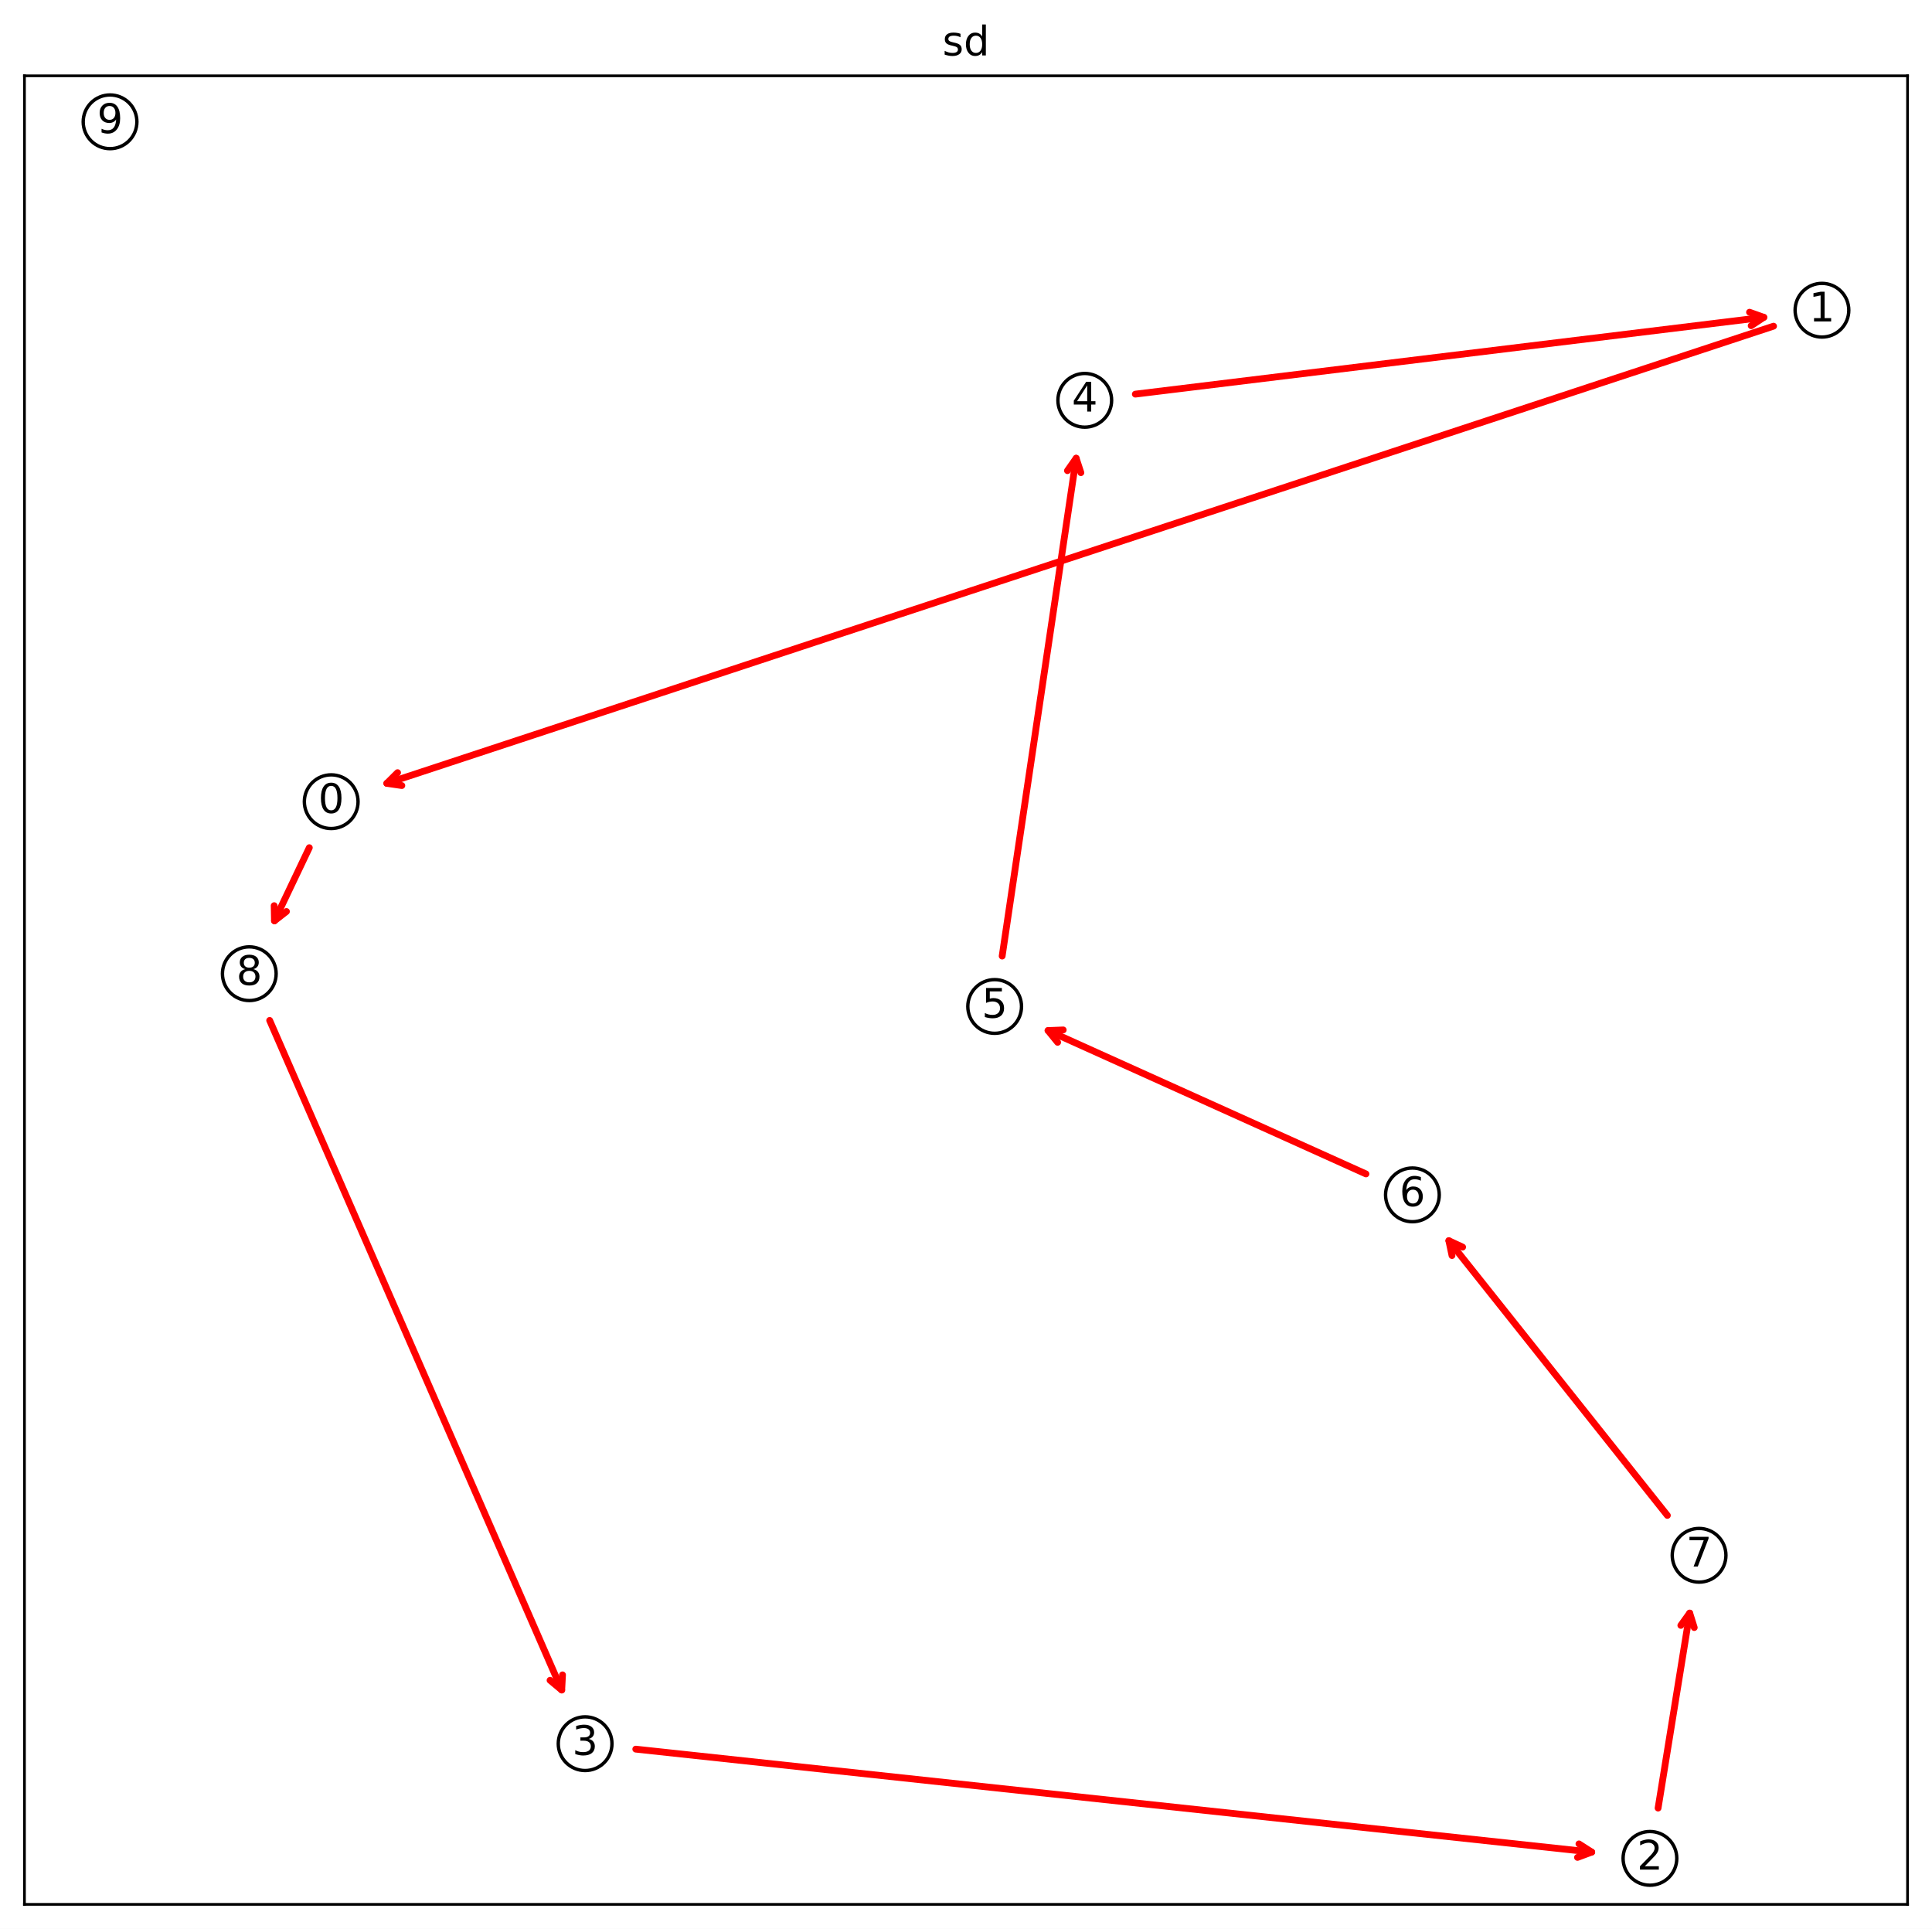
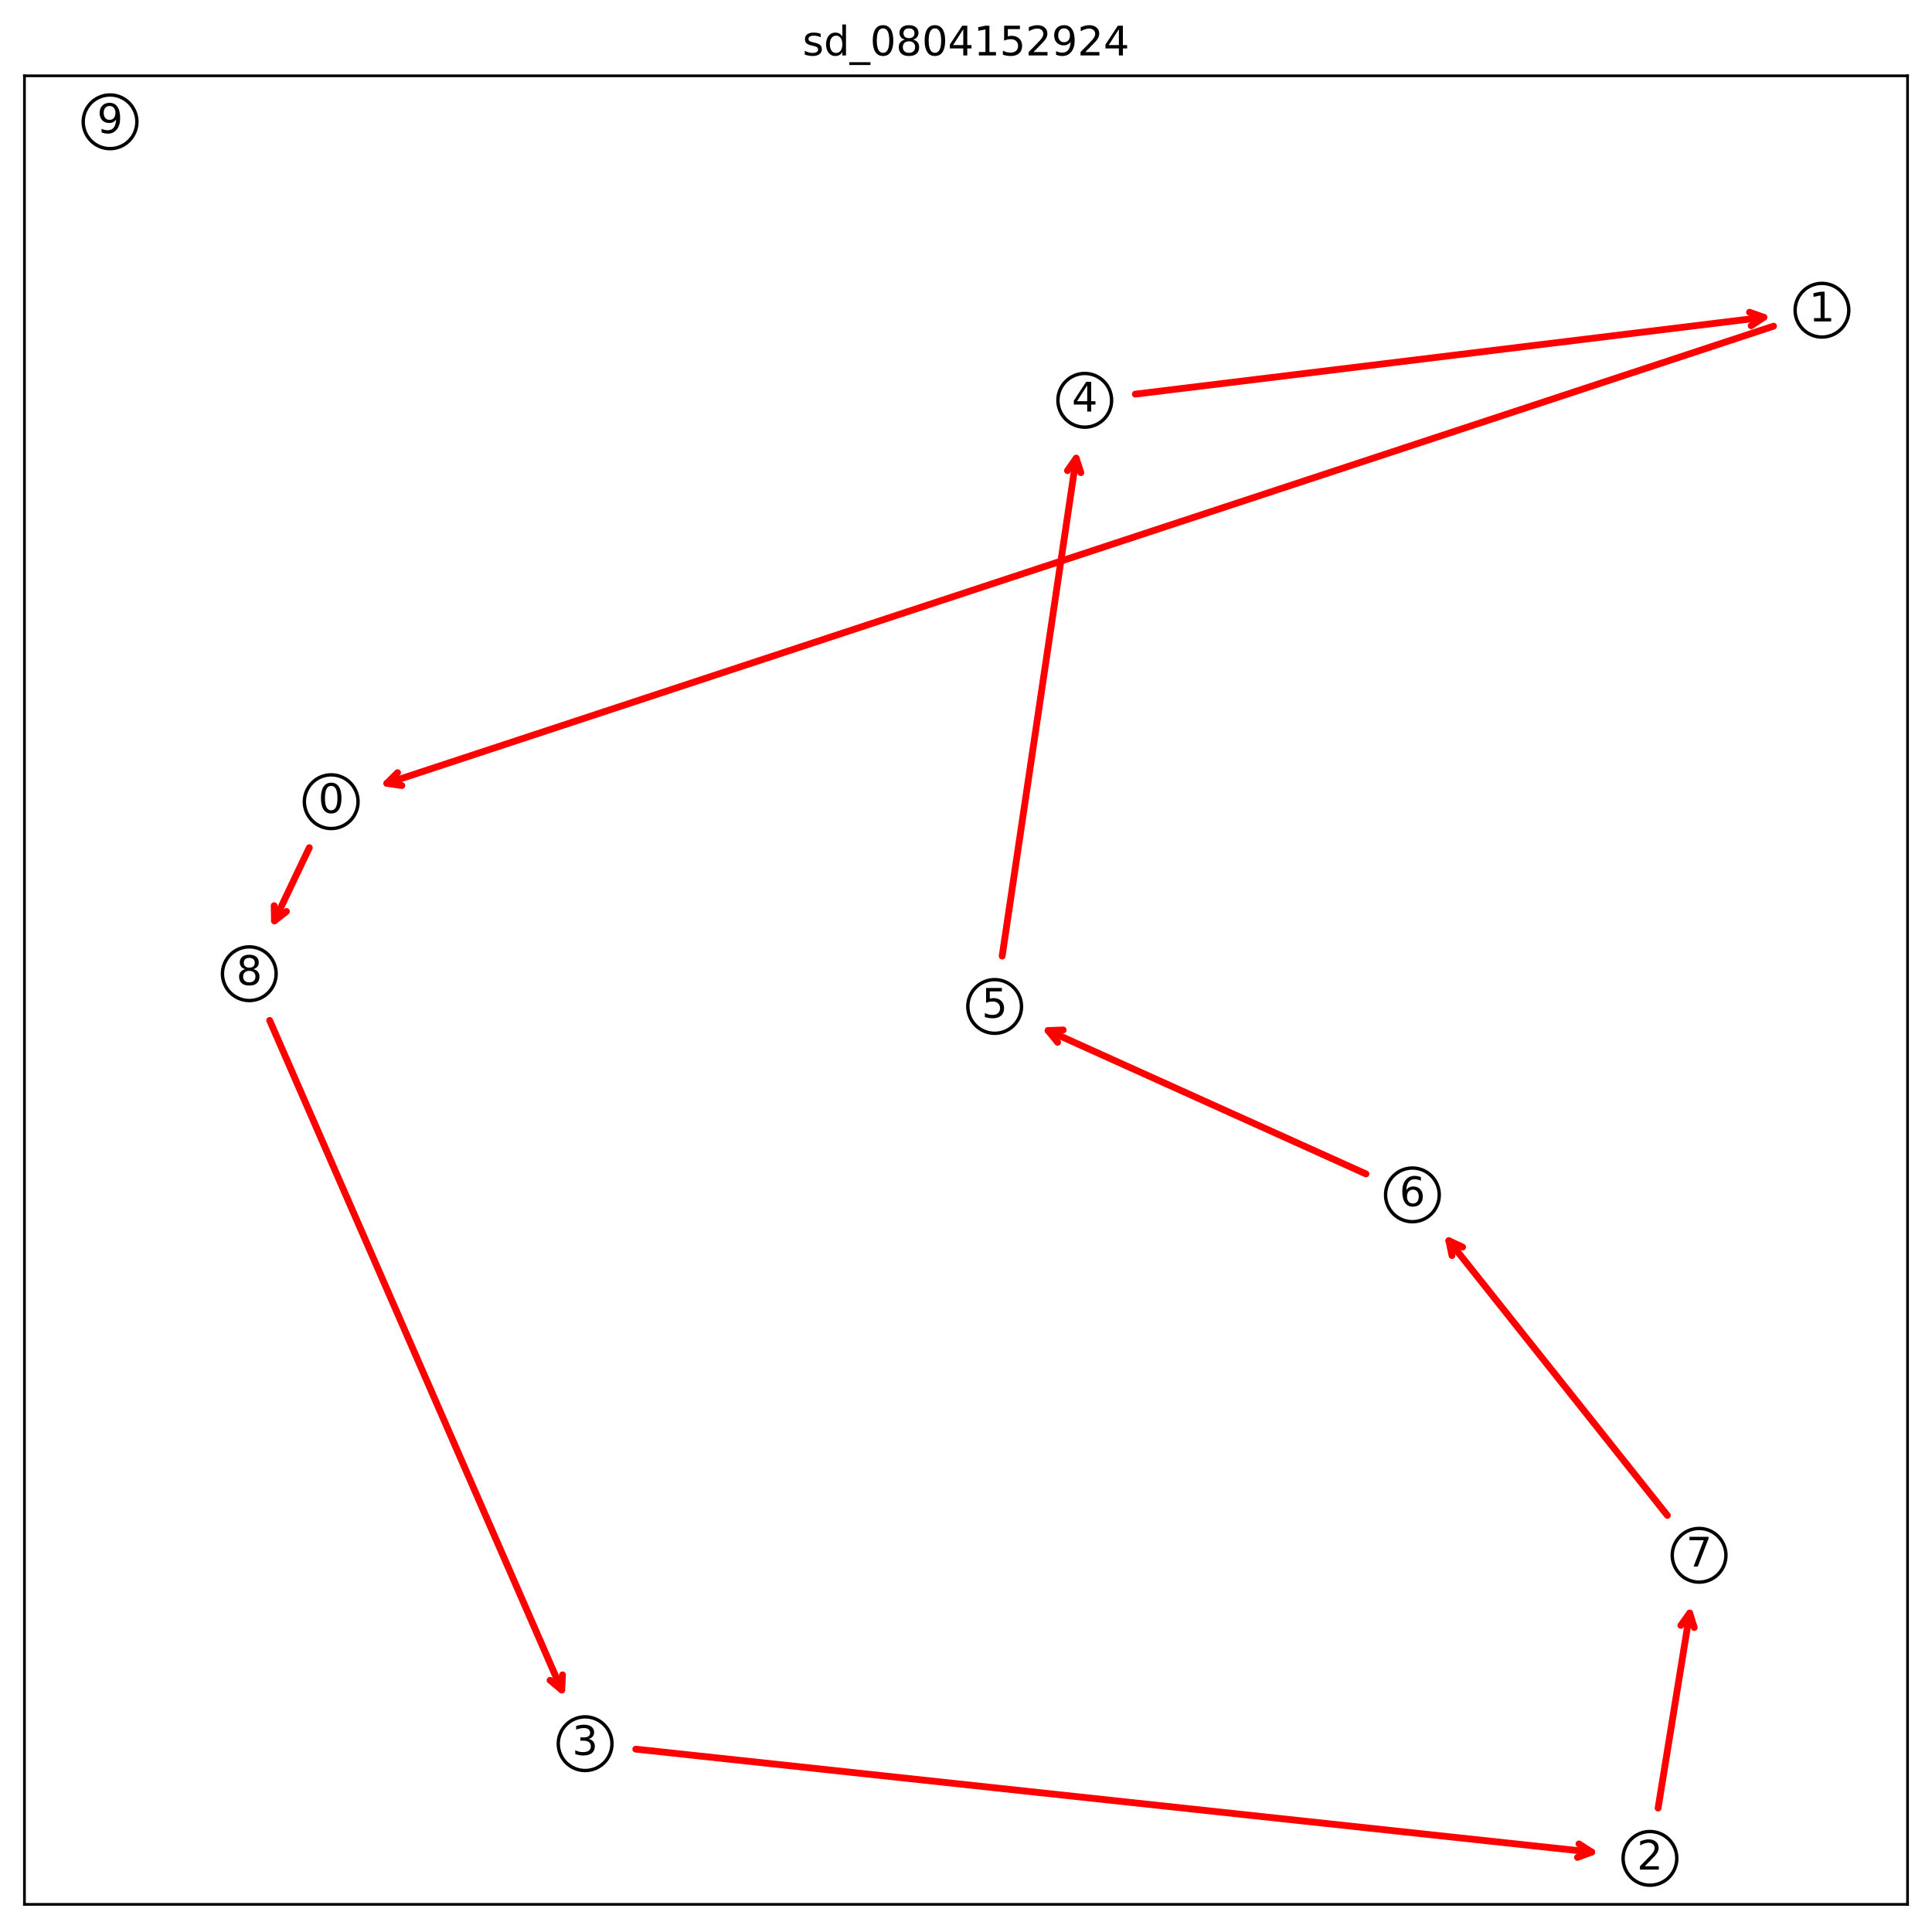
<svg xmlns="http://www.w3.org/2000/svg" xmlns:xlink="http://www.w3.org/1999/xlink" width="568.8pt" height="567.838pt" viewBox="0 0 568.8 567.838" version="1.1">
  <defs>
    <style type="text/css">*{stroke-linejoin: round; stroke-linecap: butt}</style>
  </defs>
  <g id="figure_1">
    <g id="patch_1">
      <path d="M 0 567.838  L 568.8 567.838  L 568.8 0  L 0 0  z " style="fill: #ffffff" />
    </g>
    <g id="axes_1">
      <g id="patch_2">
        <path d="M 7.2 560.638  L 561.6 560.638  L 561.6 22.318  L 7.2 22.318  z " style="fill: #ffffff" />
      </g>
      <g id="matplotlib.axis_1" />
      <g id="matplotlib.axis_2" />
      <g id="patch_3">
        <path d="M 91.062 249.555  Q 85.453 261.333 80.806 271.093  " style="fill: none; stroke: #ff0000; stroke-width: 2; stroke-linecap: round" />
        <path d="M 84.331 268.341  L 80.806 271.093  L 80.72 266.622  " style="fill: none; stroke: #ff0000; stroke-width: 2; stroke-linecap: round" />
      </g>
      <g id="patch_4">
        <path d="M 79.392 300.404  Q 122.831 399.996 165.376 497.538  " style="fill: none; stroke: #ff0000; stroke-width: 2; stroke-linecap: round" />
        <path d="M 165.61 493.072  L 165.376 497.538  L 161.944 494.671  " style="fill: none; stroke: #ff0000; stroke-width: 2; stroke-linecap: round" />
      </g>
      <g id="patch_5">
        <path d="M 187.176 514.94  Q 329.012 530.215 468.624 545.25  " style="fill: none; stroke: #ff0000; stroke-width: 2; stroke-linecap: round" />
        <path d="M 464.861 542.833  L 468.624 545.25  L 464.433 546.81  " style="fill: none; stroke: #ff0000; stroke-width: 2; stroke-linecap: round" />
      </g>
      <g id="patch_6">
        <path d="M 488.16 532.291  Q 492.993 502.482 497.469 474.881  " style="fill: none; stroke: #ff0000; stroke-width: 2; stroke-linecap: round" />
        <path d="M 494.855 478.509  L 497.469 474.881  L 498.803 479.149  " style="fill: none; stroke: #ff0000; stroke-width: 2; stroke-linecap: round" />
      </g>
      <g id="patch_7">
        <path d="M 490.891 446.132  Q 458.028 404.819 426.557 365.256  " style="fill: none; stroke: #ff0000; stroke-width: 2; stroke-linecap: round" />
        <path d="M 427.482 369.632  L 426.557 365.256  L 430.613 367.142  " style="fill: none; stroke: #ff0000; stroke-width: 2; stroke-linecap: round" />
      </g>
      <g id="patch_8">
        <path d="M 402.153 345.599  Q 354.334 324.033 308.553 303.387  " style="fill: none; stroke: #ff0000; stroke-width: 2; stroke-linecap: round" />
        <path d="M 311.377 306.855  L 308.553 303.387  L 313.021 303.208  " style="fill: none; stroke: #ff0000; stroke-width: 2; stroke-linecap: round" />
      </g>
      <g id="patch_9">
        <path d="M 295.046 281.464  Q 306.103 207.076 316.832 134.9  " style="fill: none; stroke: #ff0000; stroke-width: 2; stroke-linecap: round" />
        <path d="M 314.266 138.562  L 316.832 134.9  L 318.222 139.151  " style="fill: none; stroke: #ff0000; stroke-width: 2; stroke-linecap: round" />
      </g>
      <g id="patch_10">
        <path d="M 334.252 116.032  Q 427.882 104.588 519.291 93.416  " style="fill: none; stroke: #ff0000; stroke-width: 2; stroke-linecap: round" />
        <path d="M 515.078 91.916  L 519.291 93.416  L 515.564 95.887  " style="fill: none; stroke: #ff0000; stroke-width: 2; stroke-linecap: round" />
      </g>
      <g id="patch_11">
        <path d="M 522.152 96.022  Q 316.954 163.67 113.879 230.618  " style="fill: none; stroke: #ff0000; stroke-width: 2; stroke-linecap: round" />
        <path d="M 118.304 231.265  L 113.879 230.618  L 117.052 227.466  " style="fill: none; stroke: #ff0000; stroke-width: 2; stroke-linecap: round" />
      </g>
      <g id="patch_12">
        <path d="M 7.2 560.638  L 7.2 22.318  " style="fill: none; stroke: #000000; stroke-width: 0.8; stroke-linejoin: miter; stroke-linecap: square" />
      </g>
      <g id="patch_13">
        <path d="M 561.6 560.638  L 561.6 22.318  " style="fill: none; stroke: #000000; stroke-width: 0.8; stroke-linejoin: miter; stroke-linecap: square" />
      </g>
      <g id="patch_14">
        <path d="M 7.2 560.638  L 561.6 560.638  " style="fill: none; stroke: #000000; stroke-width: 0.8; stroke-linejoin: miter; stroke-linecap: square" />
      </g>
      <g id="patch_15">
        <path d="M 7.2 22.318  L 561.6 22.318  " style="fill: none; stroke: #000000; stroke-width: 0.8; stroke-linejoin: miter; stroke-linecap: square" />
      </g>
      <g id="PathCollection_1">
        <defs>
-           <path id="m304e640a51" d="M 0 7.906  C 2.097 7.906 4.108 7.073 5.59 5.59  C 7.073 4.108 7.906 2.097 7.906 0  C 7.906 -2.097 7.073 -4.108 5.59 -5.59  C 4.108 -7.073 2.097 -7.906 0 -7.906  C -2.097 -7.906 -4.108 -7.073 -5.59 -5.59  C -7.073 -4.108 -7.906 -2.097 -7.906 0  C -7.906 2.097 -7.073 4.108 -5.59 5.59  C -4.108 7.073 -2.097 7.906 0 7.906  z " style="stroke: #000000" />
+           <path id="m8faa9309fb" d="M 0 7.906  C 2.097 7.906 4.108 7.073 5.59 5.59  C 7.073 4.108 7.906 2.097 7.906 0  C 7.906 -2.097 7.073 -4.108 5.59 -5.59  C 4.108 -7.073 2.097 -7.906 0 -7.906  C -2.097 -7.906 -4.108 -7.073 -5.59 -5.59  C -7.073 -4.108 -7.906 -2.097 -7.906 0  C -7.906 2.097 -7.073 4.108 -5.59 5.59  C -4.108 7.073 -2.097 7.906 0 7.906  z " style="stroke: #000000" />
        </defs>
-         <g clip-path="url(#p62810bb80d)">
-           <use xlink:href="#m304e640a51" x="97.51" y="236.014" style="fill: #ffffff; stroke: #000000" />
-           <use xlink:href="#m304e640a51" x="536.4" y="91.325" style="fill: #ffffff; stroke: #000000" />
-           <use xlink:href="#m304e640a51" x="485.759" y="547.095" style="fill: #ffffff; stroke: #000000" />
-           <use xlink:href="#m304e640a51" x="172.266" y="513.335" style="fill: #ffffff; stroke: #000000" />
-           <use xlink:href="#m304e640a51" x="319.367" y="117.851" style="fill: #ffffff; stroke: #000000" />
-           <use xlink:href="#m304e640a51" x="292.84" y="296.301" style="fill: #ffffff; stroke: #000000" />
-           <use xlink:href="#m304e640a51" x="415.826" y="351.765" style="fill: #ffffff; stroke: #000000" />
-           <use xlink:href="#m304e640a51" x="500.228" y="457.87" style="fill: #ffffff; stroke: #000000" />
-           <use xlink:href="#m304e640a51" x="73.395" y="286.655" style="fill: #ffffff; stroke: #000000" />
-           <use xlink:href="#m304e640a51" x="32.4" y="35.861" style="fill: #ffffff; stroke: #000000" />
+         <g clip-path="url(#peb85f022d1)">
+           <use xlink:href="#m8faa9309fb" x="97.51" y="236.014" style="fill: #ffffff; stroke: #000000" />
+           <use xlink:href="#m8faa9309fb" x="536.4" y="91.325" style="fill: #ffffff; stroke: #000000" />
+           <use xlink:href="#m8faa9309fb" x="485.759" y="547.095" style="fill: #ffffff; stroke: #000000" />
+           <use xlink:href="#m8faa9309fb" x="172.266" y="513.335" style="fill: #ffffff; stroke: #000000" />
+           <use xlink:href="#m8faa9309fb" x="319.367" y="117.851" style="fill: #ffffff; stroke: #000000" />
+           <use xlink:href="#m8faa9309fb" x="292.84" y="296.301" style="fill: #ffffff; stroke: #000000" />
+           <use xlink:href="#m8faa9309fb" x="415.826" y="351.765" style="fill: #ffffff; stroke: #000000" />
+           <use xlink:href="#m8faa9309fb" x="500.228" y="457.87" style="fill: #ffffff; stroke: #000000" />
+           <use xlink:href="#m8faa9309fb" x="73.395" y="286.655" style="fill: #ffffff; stroke: #000000" />
+           <use xlink:href="#m8faa9309fb" x="32.4" y="35.861" style="fill: #ffffff; stroke: #000000" />
        </g>
      </g>
      <g id="text_1">
-         <g transform="translate(277.4653 16.31812) scale(0.12 -0.12)">
+         <g transform="translate(236.2903 16.31812) scale(0.12 -0.12)">
          <defs>
            <path id="DejaVuSans-73" d="M 2834 3397  L 2834 2853  Q 2591 2978 2328 3040  Q 2066 3103 1784 3103  Q 1356 3103 1142 2972  Q 928 2841 928 2578  Q 928 2378 1081 2264  Q 1234 2150 1697 2047  L 1894 2003  Q 2506 1872 2764 1633  Q 3022 1394 3022 966  Q 3022 478 2636 193  Q 2250 -91 1575 -91  Q 1294 -91 989 -36  Q 684 19 347 128  L 347 722  Q 666 556 975 473  Q 1284 391 1588 391  Q 1994 391 2212 530  Q 2431 669 2431 922  Q 2431 1156 2273 1281  Q 2116 1406 1581 1522  L 1381 1569  Q 847 1681 609 1914  Q 372 2147 372 2553  Q 372 3047 722 3315  Q 1072 3584 1716 3584  Q 2034 3584 2315 3537  Q 2597 3491 2834 3397  z " transform="scale(0.015625)" />
            <path id="DejaVuSans-64" d="M 2906 2969  L 2906 4863  L 3481 4863  L 3481 0  L 2906 0  L 2906 525  Q 2725 213 2448 61  Q 2172 -91 1784 -91  Q 1150 -91 751 415  Q 353 922 353 1747  Q 353 2572 751 3078  Q 1150 3584 1784 3584  Q 2172 3584 2448 3432  Q 2725 3281 2906 2969  z M 947 1747  Q 947 1113 1208 752  Q 1469 391 1925 391  Q 2381 391 2643 752  Q 2906 1113 2906 1747  Q 2906 2381 2643 2742  Q 2381 3103 1925 3103  Q 1469 3103 1208 2742  Q 947 2381 947 1747  z " transform="scale(0.015625)" />
+             <path id="DejaVuSans-5f" d="M 3263 -1063  L 3263 -1509  L -63 -1509  L -63 -1063  L 3263 -1063  z " transform="scale(0.015625)" />
+             <path id="DejaVuSans-30" d="M 2034 4250  Q 1547 4250 1301 3770  Q 1056 3291 1056 2328  Q 1056 1369 1301 889  Q 1547 409 2034 409  Q 2525 409 2770 889  Q 3016 1369 3016 2328  Q 3016 3291 2770 3770  Q 2525 4250 2034 4250  z M 2034 4750  Q 2819 4750 3233 4129  Q 3647 3509 3647 2328  Q 3647 1150 3233 529  Q 2819 -91 2034 -91  Q 1250 -91 836 529  Q 422 1150 422 2328  Q 422 3509 836 4129  Q 1250 4750 2034 4750  z " transform="scale(0.015625)" />
+             <path id="DejaVuSans-38" d="M 2034 2216  Q 1584 2216 1326 1975  Q 1069 1734 1069 1313  Q 1069 891 1326 650  Q 1584 409 2034 409  Q 2484 409 2743 651  Q 3003 894 3003 1313  Q 3003 1734 2745 1975  Q 2488 2216 2034 2216  z M 1403 2484  Q 997 2584 770 2862  Q 544 3141 544 3541  Q 544 4100 942 4425  Q 1341 4750 2034 4750  Q 2731 4750 3128 4425  Q 3525 4100 3525 3541  Q 3525 3141 3298 2862  Q 3072 2584 2669 2484  Q 3125 2378 3379 2068  Q 3634 1759 3634 1313  Q 3634 634 3220 271  Q 2806 -91 2034 -91  Q 1263 -91 848 271  Q 434 634 434 1313  Q 434 1759 690 2068  Q 947 2378 1403 2484  z M 1172 3481  Q 1172 3119 1398 2916  Q 1625 2713 2034 2713  Q 2441 2713 2670 2916  Q 2900 3119 2900 3481  Q 2900 3844 2670 4047  Q 2441 4250 2034 4250  Q 1625 4250 1398 4047  Q 1172 3844 1172 3481  z " transform="scale(0.015625)" />
+             <path id="DejaVuSans-34" d="M 2419 4116  L 825 1625  L 2419 1625  L 2419 4116  z M 2253 4666  L 3047 4666  L 3047 1625  L 3713 1625  L 3713 1100  L 3047 1100  L 3047 0  L 2419 0  L 2419 1100  L 313 1100  L 313 1709  L 2253 4666  z " transform="scale(0.015625)" />
+             <path id="DejaVuSans-31" d="M 794 531  L 1825 531  L 1825 4091  L 703 3866  L 703 4441  L 1819 4666  L 2450 4666  L 2450 531  L 3481 531  L 3481 0  L 794 0  L 794 531  z " transform="scale(0.015625)" />
+             <path id="DejaVuSans-35" d="M 691 4666  L 3169 4666  L 3169 4134  L 1269 4134  L 1269 2991  Q 1406 3038 1543 3061  Q 1681 3084 1819 3084  Q 2600 3084 3056 2656  Q 3513 2228 3513 1497  Q 3513 744 3044 326  Q 2575 -91 1722 -91  Q 1428 -91 1123 -41  Q 819 9 494 109  L 494 744  Q 775 591 1075 516  Q 1375 441 1709 441  Q 2250 441 2565 725  Q 2881 1009 2881 1497  Q 2881 1984 2565 2268  Q 2250 2553 1709 2553  Q 1456 2553 1204 2497  Q 953 2441 691 2322  L 691 4666  z " transform="scale(0.015625)" />
+             <path id="DejaVuSans-32" d="M 1228 531  L 3431 531  L 3431 0  L 469 0  L 469 531  Q 828 903 1448 1529  Q 2069 2156 2228 2338  Q 2531 2678 2651 2914  Q 2772 3150 2772 3378  Q 2772 3750 2511 3984  Q 2250 4219 1831 4219  Q 1534 4219 1204 4116  Q 875 4013 500 3803  L 500 4441  Q 881 4594 1212 4672  Q 1544 4750 1819 4750  Q 2544 4750 2975 4387  Q 3406 4025 3406 3419  Q 3406 3131 3298 2873  Q 3191 2616 2906 2266  Q 2828 2175 2409 1742  Q 1991 1309 1228 531  z " transform="scale(0.015625)" />
+             <path id="DejaVuSans-39" d="M 703 97  L 703 672  Q 941 559 1184 500  Q 1428 441 1663 441  Q 2288 441 2617 861  Q 2947 1281 2994 2138  Q 2813 1869 2534 1725  Q 2256 1581 1919 1581  Q 1219 1581 811 2004  Q 403 2428 403 3163  Q 403 3881 828 4315  Q 1253 4750 1959 4750  Q 2769 4750 3195 4129  Q 3622 3509 3622 2328  Q 3622 1225 3098 567  Q 2575 -91 1691 -91  Q 1453 -91 1209 -44  Q 966 3 703 97  z M 1959 2075  Q 2384 2075 2632 2365  Q 2881 2656 2881 3163  Q 2881 3666 2632 3958  Q 2384 4250 1959 4250  Q 1534 4250 1286 3958  Q 1038 3666 1038 3163  Q 1038 2656 1286 2365  Q 1534 2075 1959 2075  z " transform="scale(0.015625)" />
          </defs>
          <use xlink:href="#DejaVuSans-73" />
          <use xlink:href="#DejaVuSans-64" transform="translate(52.09961 0)" />
+           <use xlink:href="#DejaVuSans-5f" transform="translate(115.5762 0)" />
+           <use xlink:href="#DejaVuSans-30" transform="translate(165.5762 0)" />
+           <use xlink:href="#DejaVuSans-38" transform="translate(229.1992 0)" />
+           <use xlink:href="#DejaVuSans-30" transform="translate(292.8223 0)" />
+           <use xlink:href="#DejaVuSans-34" transform="translate(356.4453 0)" />
+           <use xlink:href="#DejaVuSans-31" transform="translate(420.0684 0)" />
+           <use xlink:href="#DejaVuSans-35" transform="translate(483.6914 0)" />
+           <use xlink:href="#DejaVuSans-32" transform="translate(547.3145 0)" />
+           <use xlink:href="#DejaVuSans-39" transform="translate(610.9375 0)" />
+           <use xlink:href="#DejaVuSans-32" transform="translate(674.5605 0)" />
+           <use xlink:href="#DejaVuSans-34" transform="translate(738.1836 0)" />
        </g>
      </g>
      <g id="text_2">
        <g transform="translate(93.69255 239.3253) scale(0.12 -0.12)">
-           <defs>
-             <path id="DejaVuSans-30" d="M 2034 4250  Q 1547 4250 1301 3770  Q 1056 3291 1056 2328  Q 1056 1369 1301 889  Q 1547 409 2034 409  Q 2525 409 2770 889  Q 3016 1369 3016 2328  Q 3016 3291 2770 3770  Q 2525 4250 2034 4250  z M 2034 4750  Q 2819 4750 3233 4129  Q 3647 3509 3647 2328  Q 3647 1150 3233 529  Q 2819 -91 2034 -91  Q 1250 -91 836 529  Q 422 1150 422 2328  Q 422 3509 836 4129  Q 1250 4750 2034 4750  z " transform="scale(0.015625)" />
-           </defs>
          <use xlink:href="#DejaVuSans-30" />
        </g>
      </g>
      <g id="text_3">
        <g transform="translate(532.5825 94.63626) scale(0.12 -0.12)">
-           <defs>
-             <path id="DejaVuSans-31" d="M 794 531  L 1825 531  L 1825 4091  L 703 3866  L 703 4441  L 1819 4666  L 2450 4666  L 2450 531  L 3481 531  L 3481 0  L 794 0  L 794 531  z " transform="scale(0.015625)" />
-           </defs>
          <use xlink:href="#DejaVuSans-31" />
        </g>
      </g>
      <g id="text_4">
        <g transform="translate(481.9414 550.4066) scale(0.12 -0.12)">
-           <defs>
-             <path id="DejaVuSans-32" d="M 1228 531  L 3431 531  L 3431 0  L 469 0  L 469 531  Q 828 903 1448 1529  Q 2069 2156 2228 2338  Q 2531 2678 2651 2914  Q 2772 3150 2772 3378  Q 2772 3750 2511 3984  Q 2250 4219 1831 4219  Q 1534 4219 1204 4116  Q 875 4013 500 3803  L 500 4441  Q 881 4594 1212 4672  Q 1544 4750 1819 4750  Q 2544 4750 2975 4387  Q 3406 4025 3406 3419  Q 3406 3131 3298 2873  Q 3191 2616 2906 2266  Q 2828 2175 2409 1742  Q 1991 1309 1228 531  z " transform="scale(0.015625)" />
-           </defs>
          <use xlink:href="#DejaVuSans-32" />
        </g>
      </g>
      <g id="text_5">
        <g transform="translate(168.4485 516.6458) scale(0.12 -0.12)">
          <defs>
            <path id="DejaVuSans-33" d="M 2597 2516  Q 3050 2419 3304 2112  Q 3559 1806 3559 1356  Q 3559 666 3084 287  Q 2609 -91 1734 -91  Q 1441 -91 1130 -33  Q 819 25 488 141  L 488 750  Q 750 597 1062 519  Q 1375 441 1716 441  Q 2309 441 2620 675  Q 2931 909 2931 1356  Q 2931 1769 2642 2001  Q 2353 2234 1838 2234  L 1294 2234  L 1294 2753  L 1863 2753  Q 2328 2753 2575 2939  Q 2822 3125 2822 3475  Q 2822 3834 2567 4026  Q 2313 4219 1838 4219  Q 1578 4219 1281 4162  Q 984 4106 628 3988  L 628 4550  Q 988 4650 1302 4700  Q 1616 4750 1894 4750  Q 2613 4750 3031 4423  Q 3450 4097 3450 3541  Q 3450 3153 3228 2886  Q 3006 2619 2597 2516  z " transform="scale(0.015625)" />
          </defs>
          <use xlink:href="#DejaVuSans-33" />
        </g>
      </g>
      <g id="text_6">
        <g transform="translate(315.549 121.1626) scale(0.12 -0.12)">
-           <defs>
-             <path id="DejaVuSans-34" d="M 2419 4116  L 825 1625  L 2419 1625  L 2419 4116  z M 2253 4666  L 3047 4666  L 3047 1625  L 3713 1625  L 3713 1100  L 3047 1100  L 3047 0  L 2419 0  L 2419 1100  L 313 1100  L 313 1709  L 2253 4666  z " transform="scale(0.015625)" />
-           </defs>
          <use xlink:href="#DejaVuSans-34" />
        </g>
      </g>
      <g id="text_7">
        <g transform="translate(289.0227 299.6123) scale(0.12 -0.12)">
-           <defs>
-             <path id="DejaVuSans-35" d="M 691 4666  L 3169 4666  L 3169 4134  L 1269 4134  L 1269 2991  Q 1406 3038 1543 3061  Q 1681 3084 1819 3084  Q 2600 3084 3056 2656  Q 3513 2228 3513 1497  Q 3513 744 3044 326  Q 2575 -91 1722 -91  Q 1428 -91 1123 -41  Q 819 9 494 109  L 494 744  Q 775 591 1075 516  Q 1375 441 1709 441  Q 2250 441 2565 725  Q 2881 1009 2881 1497  Q 2881 1984 2565 2268  Q 2250 2553 1709 2553  Q 1456 2553 1204 2497  Q 953 2441 691 2322  L 691 4666  z " transform="scale(0.015625)" />
-           </defs>
          <use xlink:href="#DejaVuSans-35" />
        </g>
      </g>
      <g id="text_8">
        <g transform="translate(412.0083 355.0765) scale(0.12 -0.12)">
          <defs>
            <path id="DejaVuSans-36" d="M 2113 2584  Q 1688 2584 1439 2293  Q 1191 2003 1191 1497  Q 1191 994 1439 701  Q 1688 409 2113 409  Q 2538 409 2786 701  Q 3034 994 3034 1497  Q 3034 2003 2786 2293  Q 2538 2584 2113 2584  z M 3366 4563  L 3366 3988  Q 3128 4100 2886 4159  Q 2644 4219 2406 4219  Q 1781 4219 1451 3797  Q 1122 3375 1075 2522  Q 1259 2794 1537 2939  Q 1816 3084 2150 3084  Q 2853 3084 3261 2657  Q 3669 2231 3669 1497  Q 3669 778 3244 343  Q 2819 -91 2113 -91  Q 1303 -91 875 529  Q 447 1150 447 2328  Q 447 3434 972 4092  Q 1497 4750 2381 4750  Q 2619 4750 2861 4703  Q 3103 4656 3366 4563  z " transform="scale(0.015625)" />
          </defs>
          <use xlink:href="#DejaVuSans-36" />
        </g>
      </g>
      <g id="text_9">
        <g transform="translate(496.4103 461.1817) scale(0.12 -0.12)">
          <defs>
            <path id="DejaVuSans-37" d="M 525 4666  L 3525 4666  L 3525 4397  L 1831 0  L 1172 0  L 2766 4134  L 525 4134  L 525 4666  z " transform="scale(0.015625)" />
          </defs>
          <use xlink:href="#DejaVuSans-37" />
        </g>
      </g>
      <g id="text_10">
        <g transform="translate(69.57771 289.9664) scale(0.12 -0.12)">
-           <defs>
-             <path id="DejaVuSans-38" d="M 2034 2216  Q 1584 2216 1326 1975  Q 1069 1734 1069 1313  Q 1069 891 1326 650  Q 1584 409 2034 409  Q 2484 409 2743 651  Q 3003 894 3003 1313  Q 3003 1734 2745 1975  Q 2488 2216 2034 2216  z M 1403 2484  Q 997 2584 770 2862  Q 544 3141 544 3541  Q 544 4100 942 4425  Q 1341 4750 2034 4750  Q 2731 4750 3128 4425  Q 3525 4100 3525 3541  Q 3525 3141 3298 2862  Q 3072 2584 2669 2484  Q 3125 2378 3379 2068  Q 3634 1759 3634 1313  Q 3634 634 3220 271  Q 2806 -91 2034 -91  Q 1263 -91 848 271  Q 434 634 434 1313  Q 434 1759 690 2068  Q 947 2378 1403 2484  z M 1172 3481  Q 1172 3119 1398 2916  Q 1625 2713 2034 2713  Q 2441 2713 2670 2916  Q 2900 3119 2900 3481  Q 2900 3844 2670 4047  Q 2441 4250 2034 4250  Q 1625 4250 1398 4047  Q 1172 3844 1172 3481  z " transform="scale(0.015625)" />
-           </defs>
          <use xlink:href="#DejaVuSans-38" />
        </g>
      </g>
      <g id="text_11">
        <g transform="translate(28.5825 39.17215) scale(0.12 -0.12)">
-           <defs>
-             <path id="DejaVuSans-39" d="M 703 97  L 703 672  Q 941 559 1184 500  Q 1428 441 1663 441  Q 2288 441 2617 861  Q 2947 1281 2994 2138  Q 2813 1869 2534 1725  Q 2256 1581 1919 1581  Q 1219 1581 811 2004  Q 403 2428 403 3163  Q 403 3881 828 4315  Q 1253 4750 1959 4750  Q 2769 4750 3195 4129  Q 3622 3509 3622 2328  Q 3622 1225 3098 567  Q 2575 -91 1691 -91  Q 1453 -91 1209 -44  Q 966 3 703 97  z M 1959 2075  Q 2384 2075 2632 2365  Q 2881 2656 2881 3163  Q 2881 3666 2632 3958  Q 2384 4250 1959 4250  Q 1534 4250 1286 3958  Q 1038 3666 1038 3163  Q 1038 2656 1286 2365  Q 1534 2075 1959 2075  z " transform="scale(0.015625)" />
-           </defs>
          <use xlink:href="#DejaVuSans-39" />
        </g>
      </g>
    </g>
  </g>
  <defs>
-     <clipPath id="p62810bb80d">
+     <clipPath id="peb85f022d1">
      <rect x="7.2" y="22.318" width="554.4" height="538.32" />
    </clipPath>
  </defs>
</svg>
